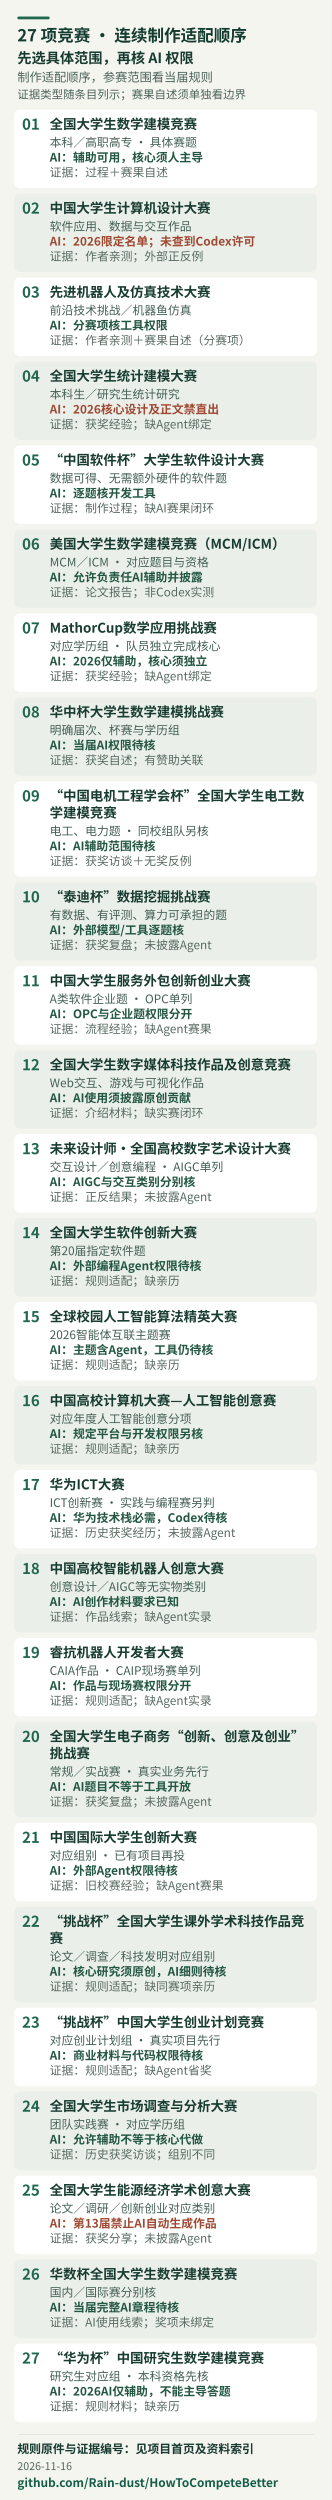
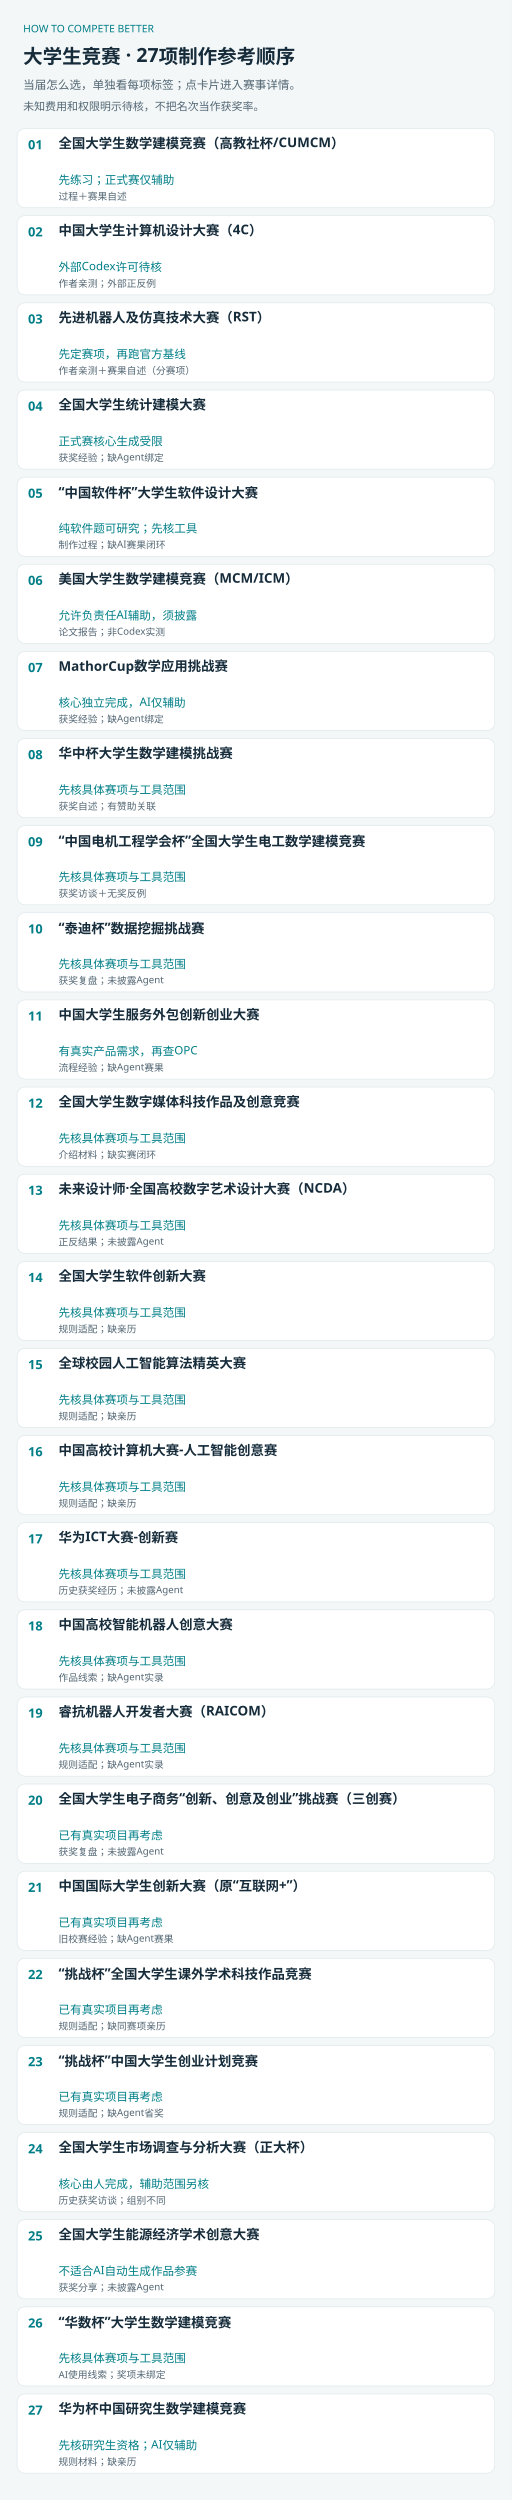
- <svg xmlns="http://www.w3.org/2000/svg" width="840" height="6342" viewBox="0 0 840 6342" role="img" aria-labelledby="title desc" lang="zh-CN">
-   <style>text{font-family:Microsoft YaHei, Noto Sans CJK SC, PingFang SC, sans-serif}</style>
-   <rect width="840" height="6342" fill="#F4F5EE" />
-   <rect x="44" y="42" width="82" height="7" rx="3" fill="#21674F" />
-   <text x="44" y="105" font-size="42" fill="#143B30" font-weight="700">27 项竞赛 · 连续制作适配顺序</text>
-   <text x="44" y="160" font-size="36" fill="#173A31" font-weight="600">先选具体范围，再核 AI 权限</text>
-   <text x="44" y="207" font-size="31" fill="#4B635B" font-weight="400">制作适配顺序，参赛范围看当届规则</text>
-   <text x="44" y="250" font-size="29" fill="#4B635B" font-weight="400">证据类型随条目列示；赛果自述须单独看边界</text>
-   <a href="https://www.mcm.edu.cn/html_cn/node/fef94648f2836ab6cc81586f4c38512b.html">
-     <rect x="36" y="278" width="768" height="199" rx="14" fill="#FFFFFF" />
-     <text x="56" y="329" font-size="38" fill="#21674F" font-weight="700">01</text>
-     <text x="126" y="327" font-size="34" fill="#183C31" font-weight="700">全国大学生数学建模竞赛</text>
-     <text x="126" y="372" font-size="30" fill="#445F54" font-weight="400">本科／高职高专 · 具体赛题</text>
-     <text x="126" y="410" font-size="30" fill="#245743" font-weight="600">AI：辅助可用，核心须人主导</text>
-     <text x="126" y="448" font-size="30" fill="#586961" font-weight="400">证据：过程＋赛果自述</text>
-   </a>
-   <a href="https://jwc.ustb.edu.cn/docs/2026-03/aec2284456ea4b00848d819edb8aa651.pdf">
-     <rect x="36" y="491" width="768" height="199" rx="14" fill="#EAF0E9" />
-     <text x="56" y="542" font-size="38" fill="#21674F" font-weight="700">02</text>
-     <text x="126" y="540" font-size="34" fill="#183C31" font-weight="700">中国大学生计算机设计大赛</text>
-     <text x="126" y="585" font-size="30" fill="#445F54" font-weight="400">软件应用、数据与交互作品</text>
-     <text x="126" y="623" font-size="30" fill="#9F4933" font-weight="600">AI：2026限定名单；未查到Codex许可</text>
-     <text x="126" y="661" font-size="30" fill="#586961" font-weight="400">证据：作者亲测；外部正反例</text>
-   </a>
-   <a href="https://www.czu.cn/_t454/2026/0901/c6a176944/pagem.htm">
-     <rect x="36" y="704" width="768" height="199" rx="14" fill="#FFFFFF" />
-     <text x="56" y="755" font-size="38" fill="#21674F" font-weight="700">03</text>
-     <text x="126" y="753" font-size="34" fill="#183C31" font-weight="700">先进机器人及仿真技术大赛</text>
-     <text x="126" y="798" font-size="30" fill="#445F54" font-weight="400">前沿技术挑战／机器鱼仿真</text>
-     <text x="126" y="836" font-size="30" fill="#245743" font-weight="600">AI：分赛项核工具权限</text>
-     <text x="126" y="874" font-size="30" fill="#586961" font-weight="400">证据：作者亲测＋赛果自述（分赛项）</text>
-   </a>
-   <a href="https://cmswebsite.ai-learning.net/u/cms/tjjmds/202603/10170642sbi1.pdf">
-     <rect x="36" y="917" width="768" height="199" rx="14" fill="#EAF0E9" />
-     <text x="56" y="968" font-size="38" fill="#21674F" font-weight="700">04</text>
-     <text x="126" y="966" font-size="34" fill="#183C31" font-weight="700">全国大学生统计建模大赛</text>
-     <text x="126" y="1011" font-size="30" fill="#445F54" font-weight="400">本科生／研究生统计研究</text>
-     <text x="126" y="1049" font-size="30" fill="#9F4933" font-weight="600">AI：2026核心设计及正文禁直出</text>
-     <text x="126" y="1087" font-size="30" fill="#586961" font-weight="400">证据：获奖经验；缺Agent绑定</text>
-   </a>
-   <a href="https://se.xjtu.edu.cn/info/1043/3807.htm">
-     <rect x="36" y="1130" width="768" height="199" rx="14" fill="#FFFFFF" />
-     <text x="56" y="1181" font-size="38" fill="#21674F" font-weight="700">05</text>
-     <text x="126" y="1179" font-size="34" fill="#183C31" font-weight="700">“中国软件杯”大学生软件设计大赛</text>
-     <text x="126" y="1224" font-size="30" fill="#445F54" font-weight="400">数据可得、无需额外硬件的软件题</text>
-     <text x="126" y="1262" font-size="30" fill="#245743" font-weight="600">AI：逐题核开发工具</text>
-     <text x="126" y="1300" font-size="30" fill="#586961" font-weight="400">证据：制作过程；缺AI赛果闭环</text>
-   </a>
-   <a href="https://www.contest.comap.org/undergraduate/contests/mcm/instructions.html">
-     <rect x="36" y="1343" width="768" height="199" rx="14" fill="#EAF0E9" />
-     <text x="56" y="1394" font-size="38" fill="#21674F" font-weight="700">06</text>
-     <text x="126" y="1392" font-size="34" fill="#183C31" font-weight="700">美国大学生数学建模竞赛（MCM/ICM）</text>
-     <text x="126" y="1437" font-size="30" fill="#445F54" font-weight="400">MCM／ICM · 对应题目与资格</text>
-     <text x="126" y="1475" font-size="30" fill="#245743" font-weight="600">AI：允许负责任AI辅助并披露</text>
-     <text x="126" y="1513" font-size="30" fill="#586961" font-weight="400">证据：论文报告；非Codex实测</text>
-   </a>
-   <a href="https://m.saikr.com/contest/notice_detail/39401">
-     <rect x="36" y="1556" width="768" height="199" rx="14" fill="#FFFFFF" />
-     <text x="56" y="1607" font-size="38" fill="#21674F" font-weight="700">07</text>
-     <text x="126" y="1605" font-size="34" fill="#183C31" font-weight="700">MathorCup数学应用挑战赛</text>
-     <text x="126" y="1650" font-size="30" fill="#445F54" font-weight="400">对应学历组 · 队员独立完成核心</text>
-     <text x="126" y="1688" font-size="30" fill="#245743" font-weight="600">AI：2026仅辅助，核心须独立</text>
-     <text x="126" y="1726" font-size="30" fill="#586961" font-weight="400">证据：获奖经验；缺Agent绑定</text>
-   </a>
-   <a href="https://github.com/Rain-dust/HowToCompeteBetter/blob/main/docs/competition-catalog.md">
-     <rect x="36" y="1769" width="768" height="199" rx="14" fill="#EAF0E9" />
-     <text x="56" y="1820" font-size="38" fill="#21674F" font-weight="700">08</text>
-     <text x="126" y="1818" font-size="34" fill="#183C31" font-weight="700">华中杯大学生数学建模挑战赛</text>
-     <text x="126" y="1863" font-size="30" fill="#445F54" font-weight="400">明确届次、杯赛与学历组</text>
-     <text x="126" y="1901" font-size="30" fill="#245743" font-weight="600">AI：当届AI权限待核</text>
-     <text x="126" y="1939" font-size="30" fill="#586961" font-weight="400">证据：获奖自述；有赞助关联</text>
-   </a>
-   <a href="https://shumo.neepu.edu.cn/jszz/jsgk.htm">
-     <rect x="36" y="1982" width="768" height="242" rx="14" fill="#FFFFFF" />
-     <text x="56" y="2033" font-size="38" fill="#21674F" font-weight="700">09</text>
-     <text x="126" y="2031" font-size="34" fill="#183C31" font-weight="700">“中国电机工程学会杯”全国大学生电工数</text>
-     <text x="126" y="2074" font-size="34" fill="#183C31" font-weight="700">学建模竞赛</text>
-     <text x="126" y="2119" font-size="30" fill="#445F54" font-weight="400">电工、电力题 · 同校组队另核</text>
-     <text x="126" y="2157" font-size="30" fill="#245743" font-weight="600">AI：AI辅助范围待核</text>
-     <text x="126" y="2195" font-size="30" fill="#586961" font-weight="400">证据：获奖访谈＋无奖反例</text>
-   </a>
-   <a href="https://www.tipdm.org/dssj14/2527.jhtml">
-     <rect x="36" y="2238" width="768" height="199" rx="14" fill="#EAF0E9" />
-     <text x="56" y="2289" font-size="38" fill="#21674F" font-weight="700">10</text>
-     <text x="126" y="2287" font-size="34" fill="#183C31" font-weight="700">“泰迪杯”数据挖掘挑战赛</text>
-     <text x="126" y="2332" font-size="30" fill="#445F54" font-weight="400">有数据、有评测、算力可承担的题</text>
-     <text x="126" y="2370" font-size="30" fill="#245743" font-weight="600">AI：外部模型/工具逐题核</text>
-     <text x="126" y="2408" font-size="30" fill="#586961" font-weight="400">证据：获奖复盘；未披露Agent</text>
-   </a>
-   <a href="https://www.hnpi.edu.cn/_upload/article/files/d4/cb/ad913737411f9b52b79ae89fc3d1/271cd76e-0826-43c9-ad42-3a34258dfd78.pdf">
-     <rect x="36" y="2451" width="768" height="199" rx="14" fill="#FFFFFF" />
-     <text x="56" y="2502" font-size="38" fill="#21674F" font-weight="700">11</text>
-     <text x="126" y="2500" font-size="34" fill="#183C31" font-weight="700">中国大学生服务外包创新创业大赛</text>
-     <text x="126" y="2545" font-size="30" fill="#445F54" font-weight="400">A类软件企业题 · OPC单列</text>
-     <text x="126" y="2583" font-size="30" fill="#245743" font-weight="600">AI：OPC与企业题权限分开</text>
-     <text x="126" y="2621" font-size="30" fill="#586961" font-weight="400">证据：流程经验；缺Agent赛果</text>
-   </a>
-   <a href="https://www.cmit.cn/wap/tongzhigonggao/show-144-45826-1.html">
-     <rect x="36" y="2664" width="768" height="199" rx="14" fill="#EAF0E9" />
-     <text x="56" y="2715" font-size="38" fill="#21674F" font-weight="700">12</text>
-     <text x="126" y="2713" font-size="34" fill="#183C31" font-weight="700">全国大学生数字媒体科技作品及创意竞赛</text>
-     <text x="126" y="2758" font-size="30" fill="#445F54" font-weight="400">Web交互、游戏与可视化作品</text>
-     <text x="126" y="2796" font-size="30" fill="#245743" font-weight="600">AI：AI使用须披露原创贡献</text>
-     <text x="126" y="2834" font-size="30" fill="#586961" font-weight="400">证据：介绍材料；缺实赛闭环</text>
-   </a>
-   <a href="https://ncda.org.cn/dsjs/dssz/">
-     <rect x="36" y="2877" width="768" height="199" rx="14" fill="#FFFFFF" />
-     <text x="56" y="2928" font-size="38" fill="#21674F" font-weight="700">13</text>
-     <text x="126" y="2926" font-size="34" fill="#183C31" font-weight="700">未来设计师·全国高校数字艺术设计大赛</text>
-     <text x="126" y="2971" font-size="30" fill="#445F54" font-weight="400">交互设计／创意编程 · AIGC单列</text>
-     <text x="126" y="3009" font-size="30" fill="#245743" font-weight="600">AI：AIGC与交互类别分别核</text>
-     <text x="126" y="3047" font-size="30" fill="#586961" font-weight="400">证据：正反结果；未披露Agent</text>
-   </a>
-   <a href="https://www.swcontest.com.cn/information?activeTab=notice&amp;detailId=3ecbb4eb0077464fbdfba2bbbefb31a0">
-     <rect x="36" y="3090" width="768" height="199" rx="14" fill="#EAF0E9" />
-     <text x="56" y="3141" font-size="38" fill="#21674F" font-weight="700">14</text>
-     <text x="126" y="3139" font-size="34" fill="#183C31" font-weight="700">全国大学生软件创新大赛</text>
-     <text x="126" y="3184" font-size="30" fill="#445F54" font-weight="400">第20届指定软件题</text>
-     <text x="126" y="3222" font-size="30" fill="#245743" font-weight="600">AI：外部编程Agent权限待核</text>
-     <text x="126" y="3260" font-size="30" fill="#586961" font-weight="400">证据：规则适配；缺亲历</text>
-   </a>
-   <a href="https://www.aicomp.cn/notice/notice-3/5153.html">
-     <rect x="36" y="3303" width="768" height="199" rx="14" fill="#FFFFFF" />
-     <text x="56" y="3354" font-size="38" fill="#21674F" font-weight="700">15</text>
-     <text x="126" y="3352" font-size="34" fill="#183C31" font-weight="700">全球校园人工智能算法精英大赛</text>
-     <text x="126" y="3397" font-size="30" fill="#445F54" font-weight="400">2026智能体互联主题赛</text>
-     <text x="126" y="3435" font-size="30" fill="#245743" font-weight="600">AI：主题含Agent，工具仍待核</text>
-     <text x="126" y="3473" font-size="30" fill="#586961" font-weight="400">证据：规则适配；缺亲历</text>
-   </a>
-   <a href="https://zhxy.nwsuaf.edu.cn/bksjy/jxdt/2cdebc54228b408f8987ee79778c3714.htm">
-     <rect x="36" y="3516" width="768" height="199" rx="14" fill="#EAF0E9" />
-     <text x="56" y="3567" font-size="38" fill="#21674F" font-weight="700">16</text>
-     <text x="126" y="3565" font-size="34" fill="#183C31" font-weight="700">中国高校计算机大赛—人工智能创意赛</text>
-     <text x="126" y="3610" font-size="30" fill="#445F54" font-weight="400">对应年度人工智能创意分项</text>
-     <text x="126" y="3648" font-size="30" fill="#245743" font-weight="600">AI：规定平台与开发权限另核</text>
-     <text x="126" y="3686" font-size="30" fill="#586961" font-weight="400">证据：规则适配；缺亲历</text>
-   </a>
-   <a href="https://chuangxin.dlut.edu.cn/info/1020/16867.htm">
-     <rect x="36" y="3729" width="768" height="199" rx="14" fill="#FFFFFF" />
-     <text x="56" y="3780" font-size="38" fill="#21674F" font-weight="700">17</text>
-     <text x="126" y="3778" font-size="34" fill="#183C31" font-weight="700">华为ICT大赛</text>
-     <text x="126" y="3823" font-size="30" fill="#445F54" font-weight="400">ICT创新赛 · 实践与编程赛另判</text>
-     <text x="126" y="3861" font-size="30" fill="#245743" font-weight="600">AI：华为技术栈必需，Codex待核</text>
-     <text x="126" y="3899" font-size="30" fill="#586961" font-weight="400">证据：历史获奖经历；未披露Agent</text>
-   </a>
-   <a href="https://xxgk.czu.cn/2026/0106/c5469a169887/page.htm">
-     <rect x="36" y="3942" width="768" height="199" rx="14" fill="#EAF0E9" />
-     <text x="56" y="3993" font-size="38" fill="#21674F" font-weight="700">18</text>
-     <text x="126" y="3991" font-size="34" fill="#183C31" font-weight="700">中国高校智能机器人创意大赛</text>
-     <text x="126" y="4036" font-size="30" fill="#445F54" font-weight="400">创意设计／AIGC等无实物类别</text>
-     <text x="126" y="4074" font-size="30" fill="#245743" font-weight="600">AI：AI创作材料要求已知</text>
-     <text x="126" y="4112" font-size="30" fill="#586961" font-weight="400">证据：作品线索；缺Agent实录</text>
-   </a>
-   <a href="https://jwc.neepu.edu.cn/info/1014/10578.htm">
-     <rect x="36" y="4155" width="768" height="199" rx="14" fill="#FFFFFF" />
-     <text x="56" y="4206" font-size="38" fill="#21674F" font-weight="700">19</text>
-     <text x="126" y="4204" font-size="34" fill="#183C31" font-weight="700">睿抗机器人开发者大赛</text>
-     <text x="126" y="4249" font-size="30" fill="#445F54" font-weight="400">CAIA作品 · CAIP现场赛单列</text>
-     <text x="126" y="4287" font-size="30" fill="#245743" font-weight="600">AI：作品与现场赛权限分开</text>
-     <text x="126" y="4325" font-size="30" fill="#586961" font-weight="400">证据：规则适配；缺Agent实录</text>
-   </a>
-   <a href="https://www.3chuang.net/">
-     <rect x="36" y="4368" width="768" height="242" rx="14" fill="#EAF0E9" />
-     <text x="56" y="4419" font-size="38" fill="#21674F" font-weight="700">20</text>
-     <text x="126" y="4417" font-size="34" fill="#183C31" font-weight="700">全国大学生电子商务“创新、创意及创业”</text>
-     <text x="126" y="4460" font-size="34" fill="#183C31" font-weight="700">挑战赛</text>
-     <text x="126" y="4505" font-size="30" fill="#445F54" font-weight="400">常规／实战赛 · 真实业务先行</text>
-     <text x="126" y="4543" font-size="30" fill="#245743" font-weight="600">AI：AI题目不等于工具开放</text>
-     <text x="126" y="4581" font-size="30" fill="#586961" font-weight="400">证据：获奖复盘；未披露Agent</text>
-   </a>
-   <a href="https://www.moe.gov.cn/srcsite/A08/s5672/202607/t20260731_1445670.html">
-     <rect x="36" y="4624" width="768" height="199" rx="14" fill="#FFFFFF" />
-     <text x="56" y="4675" font-size="38" fill="#21674F" font-weight="700">21</text>
-     <text x="126" y="4673" font-size="34" fill="#183C31" font-weight="700">中国国际大学生创新大赛</text>
-     <text x="126" y="4718" font-size="30" fill="#445F54" font-weight="400">对应组别 · 已有项目再投</text>
-     <text x="126" y="4756" font-size="30" fill="#245743" font-weight="600">AI：外部Agent权限待核</text>
-     <text x="126" y="4794" font-size="30" fill="#586961" font-weight="400">证据：旧校赛经验；缺Agent赛果</text>
-   </a>
-   <a href="http://www.tiaozhanbei.net/">
-     <rect x="36" y="4837" width="768" height="242" rx="14" fill="#EAF0E9" />
-     <text x="56" y="4888" font-size="38" fill="#21674F" font-weight="700">22</text>
-     <text x="126" y="4886" font-size="34" fill="#183C31" font-weight="700">“挑战杯”全国大学生课外学术科技作品竞</text>
-     <text x="126" y="4929" font-size="34" fill="#183C31" font-weight="700">赛</text>
-     <text x="126" y="4974" font-size="30" fill="#445F54" font-weight="400">论文／调查／科技发明对应组别</text>
-     <text x="126" y="5012" font-size="30" fill="#245743" font-weight="600">AI：核心研究须原创，AI细则待核</text>
-     <text x="126" y="5050" font-size="30" fill="#586961" font-weight="400">证据：规则适配；缺同赛项亲历</text>
-   </a>
-   <a href="https://www.hfuu.edu.cn/tw/77/d4/c284a161748/page.htm">
-     <rect x="36" y="5093" width="768" height="199" rx="14" fill="#FFFFFF" />
-     <text x="56" y="5144" font-size="38" fill="#21674F" font-weight="700">23</text>
-     <text x="126" y="5142" font-size="34" fill="#183C31" font-weight="700">“挑战杯”中国大学生创业计划竞赛</text>
-     <text x="126" y="5187" font-size="30" fill="#445F54" font-weight="400">对应创业计划组 · 真实项目先行</text>
-     <text x="126" y="5225" font-size="30" fill="#245743" font-weight="600">AI：商业材料与代码权限待核</text>
-     <text x="126" y="5263" font-size="30" fill="#586961" font-weight="400">证据：规则适配；缺Agent省奖</text>
-   </a>
-   <a href="https://bs.sztu.edu.cn/info/1022/4269.htm">
-     <rect x="36" y="5306" width="768" height="199" rx="14" fill="#EAF0E9" />
-     <text x="56" y="5357" font-size="38" fill="#21674F" font-weight="700">24</text>
-     <text x="126" y="5355" font-size="34" fill="#183C31" font-weight="700">全国大学生市场调查与分析大赛</text>
-     <text x="126" y="5400" font-size="30" fill="#445F54" font-weight="400">团队实践赛 · 对应学历组</text>
-     <text x="126" y="5438" font-size="30" fill="#245743" font-weight="600">AI：允许辅助不等于核心代做</text>
-     <text x="126" y="5476" font-size="30" fill="#586961" font-weight="400">证据：历史获奖访谈；组别不同</text>
-   </a>
-   <a href="https://jw.dhu.edu.cn/_t1379/2026/1103/c9979a384086/page.htm">
-     <rect x="36" y="5519" width="768" height="199" rx="14" fill="#FFFFFF" />
-     <text x="56" y="5570" font-size="38" fill="#21674F" font-weight="700">25</text>
-     <text x="126" y="5568" font-size="34" fill="#183C31" font-weight="700">全国大学生能源经济学术创意大赛</text>
-     <text x="126" y="5613" font-size="30" fill="#445F54" font-weight="400">论文／调研／创新创业对应类别</text>
-     <text x="126" y="5651" font-size="30" fill="#9F4933" font-weight="600">AI：第13届禁止AI自动生成作品</text>
-     <text x="126" y="5689" font-size="30" fill="#586961" font-weight="400">证据：获奖分享；未披露Agent</text>
-   </a>
-   <a href="https://www.hfuu.edu.cn/75/ce/c58a161230/page.htm">
-     <rect x="36" y="5732" width="768" height="199" rx="14" fill="#EAF0E9" />
-     <text x="56" y="5783" font-size="38" fill="#21674F" font-weight="700">26</text>
-     <text x="126" y="5781" font-size="34" fill="#183C31" font-weight="700">华数杯全国大学生数学建模竞赛</text>
-     <text x="126" y="5826" font-size="30" fill="#445F54" font-weight="400">国内／国际赛分别核</text>
-     <text x="126" y="5864" font-size="30" fill="#245743" font-weight="600">AI：当届完整AI章程待核</text>
-     <text x="126" y="5902" font-size="30" fill="#586961" font-weight="400">证据：AI使用线索；奖项未绑定</text>
-   </a>
-   <a href="https://www.cmathc.org.cn/cpmcm/news/642.html">
-     <rect x="36" y="5945" width="768" height="199" rx="14" fill="#FFFFFF" />
-     <text x="56" y="5996" font-size="38" fill="#21674F" font-weight="700">27</text>
-     <text x="126" y="5994" font-size="34" fill="#183C31" font-weight="700">“华为杯”中国研究生数学建模竞赛</text>
-     <text x="126" y="6039" font-size="30" fill="#445F54" font-weight="400">研究生对应组 · 本科资格先核</text>
-     <text x="126" y="6077" font-size="30" fill="#245743" font-weight="600">AI：2026AI仅辅助，不能主导答题</text>
-     <text x="126" y="6115" font-size="30" fill="#586961" font-weight="400">证据：规则材料；缺亲历</text>
-   </a>
-   <line x1="44" x2="796" y1="6176" y2="6176" stroke="#C8D4CB" />
-   <text x="44" y="6223" font-size="30" fill="#173A31" font-weight="600">规则原件与证据编号：见项目首页及资料索引</text>
-   <text x="44" y="6266" font-size="27" fill="#52665F" font-weight="400">2026-11-16</text>
-   <a href="https://github.com/Rain-dust/HowToCompeteBetter">
-     <text x="44" y="6309" font-size="30" fill="#145C49" font-weight="600">github.com/Rain-dust/HowToCompeteBetter</text>
-   </a>
+ <svg xmlns="http://www.w3.org/2000/svg" width="840" height="4103" viewBox="0 0 840 4103">
+   <rect width="100%" height="100%" fill="#f3f7f8" />
+   <g font-family="Microsoft YaHei,SimHei,sans-serif">
+     <text x="38" y="53" fill="#007e87" font-size="17">HOW TO COMPETE BETTER</text>
+     <text x="38" y="104" fill="#162c3b" font-size="32" font-weight="700">大学生竞赛 · 27项制作参考顺序</text>
+     <text x="38" y="146" fill="#526673" font-size="19">当届怎么选，单独看每项标签；点卡片进入赛事详情。</text>
+     <text x="38" y="181" fill="#526673" font-size="18">未知费用和权限明示待核，不把名次当作获奖率。</text>
+     <a href="https://github.com/Rain-dust/HowToCompeteBetter/blob/main/docs/contests/N22.md">
+       <rect x="28" y="211" width="784" height="130" rx="13" fill="white" stroke="#dbe5e8" />
+       <text x="46" y="245" fill="#007e87" font-size="21" font-weight="700">01</text>
+       <text x="96" y="243" fill="#162c3b" font-size="22" font-weight="700">全国大学生数学建模竞赛（高教社杯/CUMCM）</text>
+       <text x="96" y="302" fill="#007e87" font-size="19">先练习；正式赛仅辅助</text>
+       <text x="96" y="328" fill="#526673" font-size="16">过程＋赛果自述</text>
+     </a>
+     <a href="https://github.com/Rain-dust/HowToCompeteBetter/blob/main/docs/contests/N38.md">
+       <rect x="28" y="354" width="784" height="130" rx="13" fill="white" stroke="#dbe5e8" />
+       <text x="46" y="388" fill="#007e87" font-size="21" font-weight="700">02</text>
+       <text x="96" y="386" fill="#162c3b" font-size="22" font-weight="700">中国大学生计算机设计大赛（4C）</text>
+       <text x="96" y="445" fill="#007e87" font-size="19">外部Codex许可待核</text>
+       <text x="96" y="471" fill="#526673" font-size="16">作者亲测；外部正反例</text>
+     </a>
+     <a href="https://github.com/Rain-dust/HowToCompeteBetter/blob/main/docs/contests/N18.md">
+       <rect x="28" y="497" width="784" height="130" rx="13" fill="white" stroke="#dbe5e8" />
+       <text x="46" y="531" fill="#007e87" font-size="21" font-weight="700">03</text>
+       <text x="96" y="529" fill="#162c3b" font-size="22" font-weight="700">先进机器人及仿真技术大赛（RST）</text>
+       <text x="96" y="588" fill="#007e87" font-size="19">先定赛项，再跑官方基线</text>
+       <text x="96" y="614" fill="#526673" font-size="16">作者亲测＋赛果自述（分赛项）</text>
+     </a>
+     <a href="https://github.com/Rain-dust/HowToCompeteBetter/blob/main/docs/contests/N23.md">
+       <rect x="28" y="640" width="784" height="130" rx="13" fill="white" stroke="#dbe5e8" />
+       <text x="46" y="674" fill="#007e87" font-size="21" font-weight="700">04</text>
+       <text x="96" y="672" fill="#162c3b" font-size="22" font-weight="700">全国大学生统计建模大赛</text>
+       <text x="96" y="731" fill="#007e87" font-size="19">正式赛核心生成受限</text>
+       <text x="96" y="757" fill="#526673" font-size="16">获奖经验；缺Agent绑定</text>
+     </a>
+     <a href="https://github.com/Rain-dust/HowToCompeteBetter/blob/main/docs/contests/N02.md">
+       <rect x="28" y="783" width="784" height="130" rx="13" fill="white" stroke="#dbe5e8" />
+       <text x="46" y="817" fill="#007e87" font-size="21" font-weight="700">05</text>
+       <text x="96" y="815" fill="#162c3b" font-size="22" font-weight="700">“中国软件杯”大学生软件设计大赛</text>
+       <text x="96" y="874" fill="#007e87" font-size="19">纯软件题可研究；先核工具</text>
+       <text x="96" y="900" fill="#526673" font-size="16">制作过程；缺AI赛果闭环</text>
+     </a>
+     <a href="https://github.com/Rain-dust/HowToCompeteBetter/blob/main/docs/contests/E06.md">
+       <rect x="28" y="926" width="784" height="130" rx="13" fill="white" stroke="#dbe5e8" />
+       <text x="46" y="960" fill="#007e87" font-size="21" font-weight="700">06</text>
+       <text x="96" y="958" fill="#162c3b" font-size="22" font-weight="700">美国大学生数学建模竞赛（MCM/ICM）</text>
+       <text x="96" y="1017" fill="#007e87" font-size="19">允许负责任AI辅助，须披露</text>
+       <text x="96" y="1043" fill="#526673" font-size="16">论文报告；非Codex实测</text>
+     </a>
+     <a href="https://github.com/Rain-dust/HowToCompeteBetter/blob/main/docs/contests/E02.md">
+       <rect x="28" y="1069" width="784" height="130" rx="13" fill="white" stroke="#dbe5e8" />
+       <text x="46" y="1103" fill="#007e87" font-size="21" font-weight="700">07</text>
+       <text x="96" y="1101" fill="#162c3b" font-size="22" font-weight="700">MathorCup数学应用挑战赛</text>
+       <text x="96" y="1160" fill="#007e87" font-size="19">核心独立完成，AI仅辅助</text>
+       <text x="96" y="1186" fill="#526673" font-size="16">获奖经验；缺Agent绑定</text>
+     </a>
+     <a href="https://github.com/Rain-dust/HowToCompeteBetter/blob/main/docs/contests/H01.md">
+       <rect x="28" y="1212" width="784" height="130" rx="13" fill="white" stroke="#dbe5e8" />
+       <text x="46" y="1246" fill="#007e87" font-size="21" font-weight="700">08</text>
+       <text x="96" y="1244" fill="#162c3b" font-size="22" font-weight="700">华中杯大学生数学建模挑战赛</text>
+       <text x="96" y="1303" fill="#007e87" font-size="19">先核具体赛项与工具范围</text>
+       <text x="96" y="1329" fill="#526673" font-size="16">获奖自述；有赞助关联</text>
+     </a>
+     <a href="https://github.com/Rain-dust/HowToCompeteBetter/blob/main/docs/contests/E05.md">
+       <rect x="28" y="1355" width="784" height="130" rx="13" fill="white" stroke="#dbe5e8" />
+       <text x="46" y="1389" fill="#007e87" font-size="21" font-weight="700">09</text>
+       <text x="96" y="1387" fill="#162c3b" font-size="22" font-weight="700">“中国电机工程学会杯”全国大学生电工数学建模竞赛</text>
+       <text x="96" y="1446" fill="#007e87" font-size="19">先核具体赛项与工具范围</text>
+       <text x="96" y="1472" fill="#526673" font-size="16">获奖访谈＋无奖反例</text>
+     </a>
+     <a href="https://github.com/Rain-dust/HowToCompeteBetter/blob/main/docs/contests/E01.md">
+       <rect x="28" y="1498" width="784" height="130" rx="13" fill="white" stroke="#dbe5e8" />
+       <text x="46" y="1532" fill="#007e87" font-size="21" font-weight="700">10</text>
+       <text x="96" y="1530" fill="#162c3b" font-size="22" font-weight="700">“泰迪杯”数据挖掘挑战赛</text>
+       <text x="96" y="1589" fill="#007e87" font-size="19">先核具体赛项与工具范围</text>
+       <text x="96" y="1615" fill="#526673" font-size="16">获奖复盘；未披露Agent</text>
+     </a>
+     <a href="https://github.com/Rain-dust/HowToCompeteBetter/blob/main/docs/contests/N01.md">
+       <rect x="28" y="1641" width="784" height="130" rx="13" fill="white" stroke="#dbe5e8" />
+       <text x="46" y="1675" fill="#007e87" font-size="21" font-weight="700">11</text>
+       <text x="96" y="1673" fill="#162c3b" font-size="22" font-weight="700">中国大学生服务外包创新创业大赛</text>
+       <text x="96" y="1732" fill="#007e87" font-size="19">有真实产品需求，再查OPC</text>
+       <text x="96" y="1758" fill="#526673" font-size="16">流程经验；缺Agent赛果</text>
+     </a>
+     <a href="https://github.com/Rain-dust/HowToCompeteBetter/blob/main/docs/contests/N10.md">
+       <rect x="28" y="1784" width="784" height="130" rx="13" fill="white" stroke="#dbe5e8" />
+       <text x="46" y="1818" fill="#007e87" font-size="21" font-weight="700">12</text>
+       <text x="96" y="1816" fill="#162c3b" font-size="22" font-weight="700">全国大学生数字媒体科技作品及创意竞赛</text>
+       <text x="96" y="1875" fill="#007e87" font-size="19">先核具体赛项与工具范围</text>
+       <text x="96" y="1901" fill="#526673" font-size="16">介绍材料；缺实赛闭环</text>
+     </a>
+     <a href="https://github.com/Rain-dust/HowToCompeteBetter/blob/main/docs/contests/N11.md">
+       <rect x="28" y="1927" width="784" height="130" rx="13" fill="white" stroke="#dbe5e8" />
+       <text x="46" y="1961" fill="#007e87" font-size="21" font-weight="700">13</text>
+       <text x="96" y="1959" fill="#162c3b" font-size="22" font-weight="700">未来设计师·全国高校数字艺术设计大赛（NCDA）</text>
+       <text x="96" y="2018" fill="#007e87" font-size="19">先核具体赛项与工具范围</text>
+       <text x="96" y="2044" fill="#526673" font-size="16">正反结果；未披露Agent</text>
+     </a>
+     <a href="https://github.com/Rain-dust/HowToCompeteBetter/blob/main/docs/contests/N03.md">
+       <rect x="28" y="2070" width="784" height="130" rx="13" fill="white" stroke="#dbe5e8" />
+       <text x="46" y="2104" fill="#007e87" font-size="21" font-weight="700">14</text>
+       <text x="96" y="2102" fill="#162c3b" font-size="22" font-weight="700">全国大学生软件创新大赛</text>
+       <text x="96" y="2161" fill="#007e87" font-size="19">先核具体赛项与工具范围</text>
+       <text x="96" y="2187" fill="#526673" font-size="16">规则适配；缺亲历</text>
+     </a>
+     <a href="https://github.com/Rain-dust/HowToCompeteBetter/blob/main/docs/contests/N09.md">
+       <rect x="28" y="2213" width="784" height="130" rx="13" fill="white" stroke="#dbe5e8" />
+       <text x="46" y="2247" fill="#007e87" font-size="21" font-weight="700">15</text>
+       <text x="96" y="2245" fill="#162c3b" font-size="22" font-weight="700">全球校园人工智能算法精英大赛</text>
+       <text x="96" y="2304" fill="#007e87" font-size="19">先核具体赛项与工具范围</text>
+       <text x="96" y="2330" fill="#526673" font-size="16">规则适配；缺亲历</text>
+     </a>
+     <a href="https://github.com/Rain-dust/HowToCompeteBetter/blob/main/docs/contests/N04.md">
+       <rect x="28" y="2356" width="784" height="130" rx="13" fill="white" stroke="#dbe5e8" />
+       <text x="46" y="2390" fill="#007e87" font-size="21" font-weight="700">16</text>
+       <text x="96" y="2388" fill="#162c3b" font-size="22" font-weight="700">中国高校计算机大赛-人工智能创意赛</text>
+       <text x="96" y="2447" fill="#007e87" font-size="19">先核具体赛项与工具范围</text>
+       <text x="96" y="2473" fill="#526673" font-size="16">规则适配；缺亲历</text>
+     </a>
+     <a href="https://github.com/Rain-dust/HowToCompeteBetter/blob/main/docs/contests/N28.md">
+       <rect x="28" y="2499" width="784" height="130" rx="13" fill="white" stroke="#dbe5e8" />
+       <text x="46" y="2533" fill="#007e87" font-size="21" font-weight="700">17</text>
+       <text x="96" y="2531" fill="#162c3b" font-size="22" font-weight="700">华为ICT大赛-创新赛</text>
+       <text x="96" y="2590" fill="#007e87" font-size="19">先核具体赛项与工具范围</text>
+       <text x="96" y="2616" fill="#526673" font-size="16">历史获奖经历；未披露Agent</text>
+     </a>
+     <a href="https://github.com/Rain-dust/HowToCompeteBetter/blob/main/docs/contests/N15.md">
+       <rect x="28" y="2642" width="784" height="130" rx="13" fill="white" stroke="#dbe5e8" />
+       <text x="46" y="2676" fill="#007e87" font-size="21" font-weight="700">18</text>
+       <text x="96" y="2674" fill="#162c3b" font-size="22" font-weight="700">中国高校智能机器人创意大赛</text>
+       <text x="96" y="2733" fill="#007e87" font-size="19">先核具体赛项与工具范围</text>
+       <text x="96" y="2759" fill="#526673" font-size="16">作品线索；缺Agent实录</text>
+     </a>
+     <a href="https://github.com/Rain-dust/HowToCompeteBetter/blob/main/docs/contests/N17.md">
+       <rect x="28" y="2785" width="784" height="130" rx="13" fill="white" stroke="#dbe5e8" />
+       <text x="46" y="2819" fill="#007e87" font-size="21" font-weight="700">19</text>
+       <text x="96" y="2817" fill="#162c3b" font-size="22" font-weight="700">睿抗机器人开发者大赛（RAICOM）</text>
+       <text x="96" y="2876" fill="#007e87" font-size="19">先核具体赛项与工具范围</text>
+       <text x="96" y="2902" fill="#526673" font-size="16">规则适配；缺Agent实录</text>
+     </a>
+     <a href="https://github.com/Rain-dust/HowToCompeteBetter/blob/main/docs/contests/N20.md">
+       <rect x="28" y="2928" width="784" height="130" rx="13" fill="white" stroke="#dbe5e8" />
+       <text x="46" y="2962" fill="#007e87" font-size="21" font-weight="700">20</text>
+       <text x="96" y="2960" fill="#162c3b" font-size="22" font-weight="700">全国大学生电子商务“创新、创意及创业”挑战赛（三创赛）</text>
+       <text x="96" y="3019" fill="#007e87" font-size="19">已有真实项目再考虑</text>
+       <text x="96" y="3045" fill="#526673" font-size="16">获奖复盘；未披露Agent</text>
+     </a>
+     <a href="https://github.com/Rain-dust/HowToCompeteBetter/blob/main/docs/contests/N30.md">
+       <rect x="28" y="3071" width="784" height="130" rx="13" fill="white" stroke="#dbe5e8" />
+       <text x="46" y="3105" fill="#007e87" font-size="21" font-weight="700">21</text>
+       <text x="96" y="3103" fill="#162c3b" font-size="22" font-weight="700">中国国际大学生创新大赛（原“互联网+”）</text>
+       <text x="96" y="3162" fill="#007e87" font-size="19">已有真实项目再考虑</text>
+       <text x="96" y="3188" fill="#526673" font-size="16">旧校赛经验；缺Agent赛果</text>
+     </a>
+     <a href="https://github.com/Rain-dust/HowToCompeteBetter/blob/main/docs/contests/N31.md">
+       <rect x="28" y="3214" width="784" height="130" rx="13" fill="white" stroke="#dbe5e8" />
+       <text x="46" y="3248" fill="#007e87" font-size="21" font-weight="700">22</text>
+       <text x="96" y="3246" fill="#162c3b" font-size="22" font-weight="700">“挑战杯”全国大学生课外学术科技作品竞赛</text>
+       <text x="96" y="3305" fill="#007e87" font-size="19">已有真实项目再考虑</text>
+       <text x="96" y="3331" fill="#526673" font-size="16">规则适配；缺同赛项亲历</text>
+     </a>
+     <a href="https://github.com/Rain-dust/HowToCompeteBetter/blob/main/docs/contests/N32.md">
+       <rect x="28" y="3357" width="784" height="130" rx="13" fill="white" stroke="#dbe5e8" />
+       <text x="46" y="3391" fill="#007e87" font-size="21" font-weight="700">23</text>
+       <text x="96" y="3389" fill="#162c3b" font-size="22" font-weight="700">“挑战杯”中国大学生创业计划竞赛</text>
+       <text x="96" y="3448" fill="#007e87" font-size="19">已有真实项目再考虑</text>
+       <text x="96" y="3474" fill="#526673" font-size="16">规则适配；缺Agent省奖</text>
+     </a>
+     <a href="https://github.com/Rain-dust/HowToCompeteBetter/blob/main/docs/contests/N21.md">
+       <rect x="28" y="3500" width="784" height="130" rx="13" fill="white" stroke="#dbe5e8" />
+       <text x="46" y="3534" fill="#007e87" font-size="21" font-weight="700">24</text>
+       <text x="96" y="3532" fill="#162c3b" font-size="22" font-weight="700">全国大学生市场调查与分析大赛（正大杯）</text>
+       <text x="96" y="3591" fill="#007e87" font-size="19">核心由人完成，辅助范围另核</text>
+       <text x="96" y="3617" fill="#526673" font-size="16">历史获奖访谈；组别不同</text>
+     </a>
+     <a href="https://github.com/Rain-dust/HowToCompeteBetter/blob/main/docs/contests/N24.md">
+       <rect x="28" y="3643" width="784" height="130" rx="13" fill="white" stroke="#dbe5e8" />
+       <text x="46" y="3677" fill="#007e87" font-size="21" font-weight="700">25</text>
+       <text x="96" y="3675" fill="#162c3b" font-size="22" font-weight="700">全国大学生能源经济学术创意大赛</text>
+       <text x="96" y="3734" fill="#007e87" font-size="19">不适合AI自动生成作品参赛</text>
+       <text x="96" y="3760" fill="#526673" font-size="16">获奖分享；未披露Agent</text>
+     </a>
+     <a href="https://github.com/Rain-dust/HowToCompeteBetter/blob/main/docs/contests/E03.md">
+       <rect x="28" y="3786" width="784" height="130" rx="13" fill="white" stroke="#dbe5e8" />
+       <text x="46" y="3820" fill="#007e87" font-size="21" font-weight="700">26</text>
+       <text x="96" y="3818" fill="#162c3b" font-size="22" font-weight="700">“华数杯”大学生数学建模竞赛</text>
+       <text x="96" y="3877" fill="#007e87" font-size="19">先核具体赛项与工具范围</text>
+       <text x="96" y="3903" fill="#526673" font-size="16">AI使用线索；奖项未绑定</text>
+     </a>
+     <a href="https://github.com/Rain-dust/HowToCompeteBetter/blob/main/docs/contests/G01.md">
+       <rect x="28" y="3929" width="784" height="130" rx="13" fill="white" stroke="#dbe5e8" />
+       <text x="46" y="3963" fill="#007e87" font-size="21" font-weight="700">27</text>
+       <text x="96" y="3961" fill="#162c3b" font-size="22" font-weight="700">华为杯中国研究生数学建模竞赛</text>
+       <text x="96" y="4020" fill="#007e87" font-size="19">先核研究生资格；AI仅辅助</text>
+       <text x="96" y="4046" fill="#526673" font-size="16">规则材料；缺亲历</text>
+     </a>
+   </g>
</svg>
